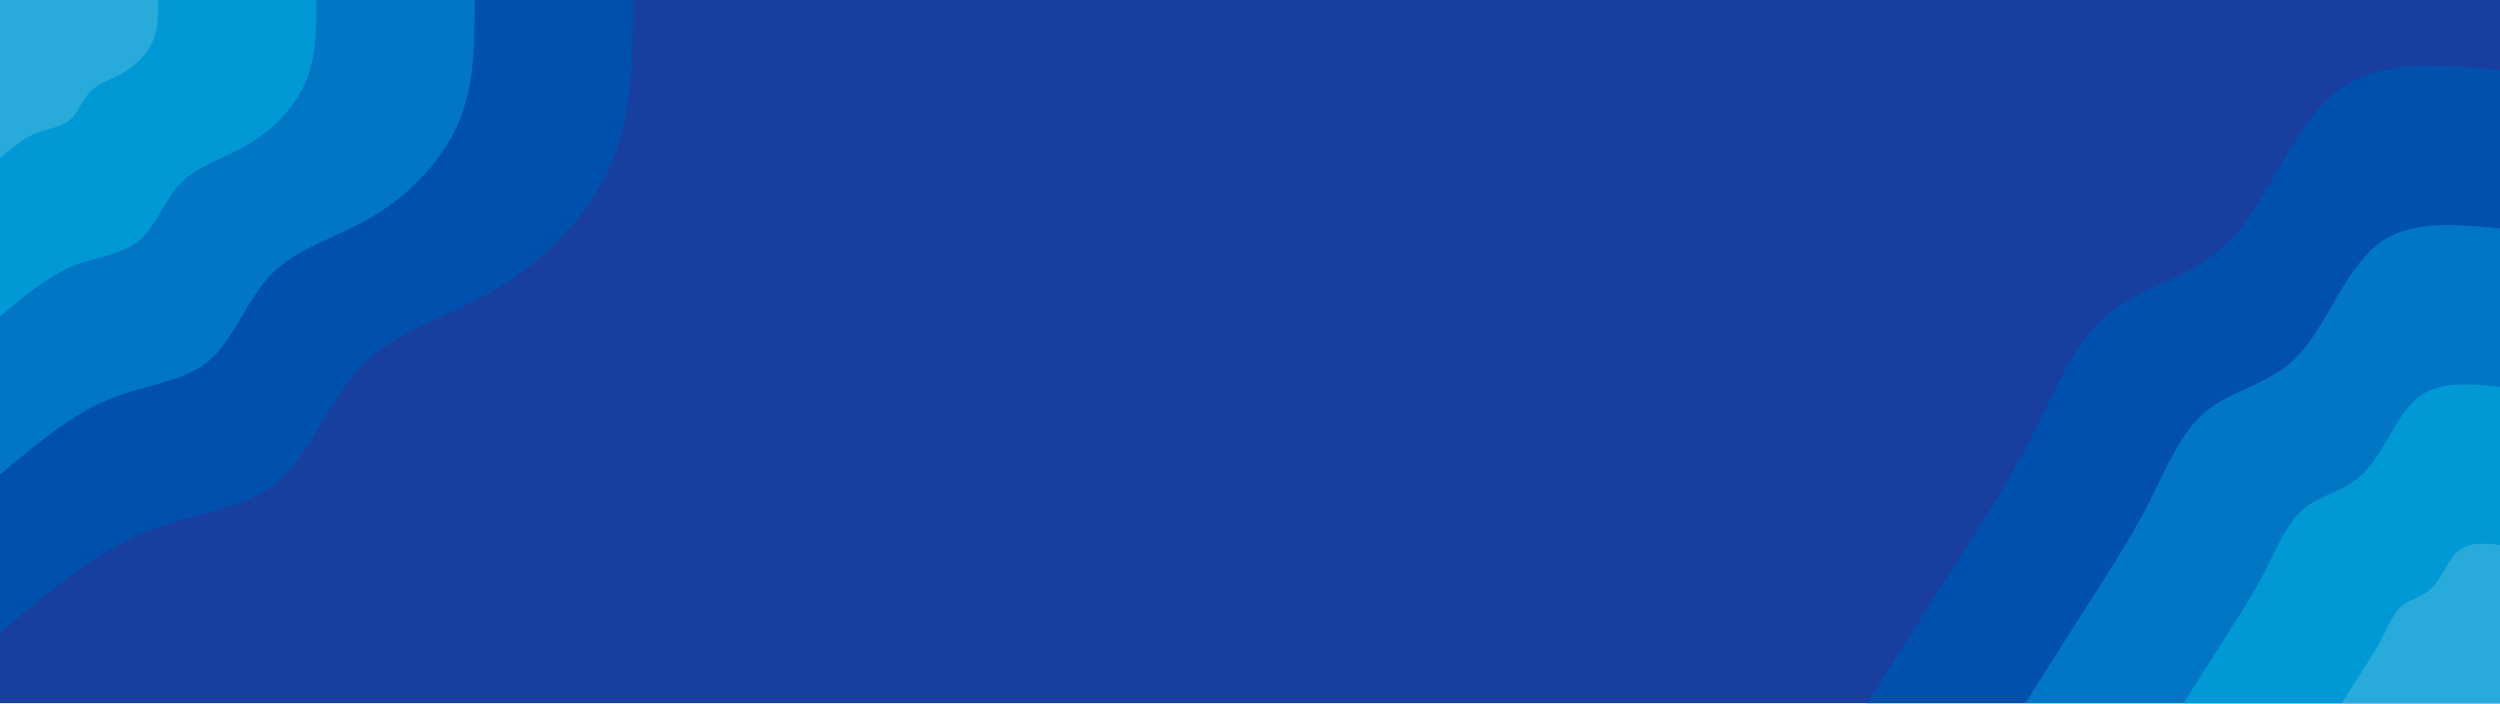
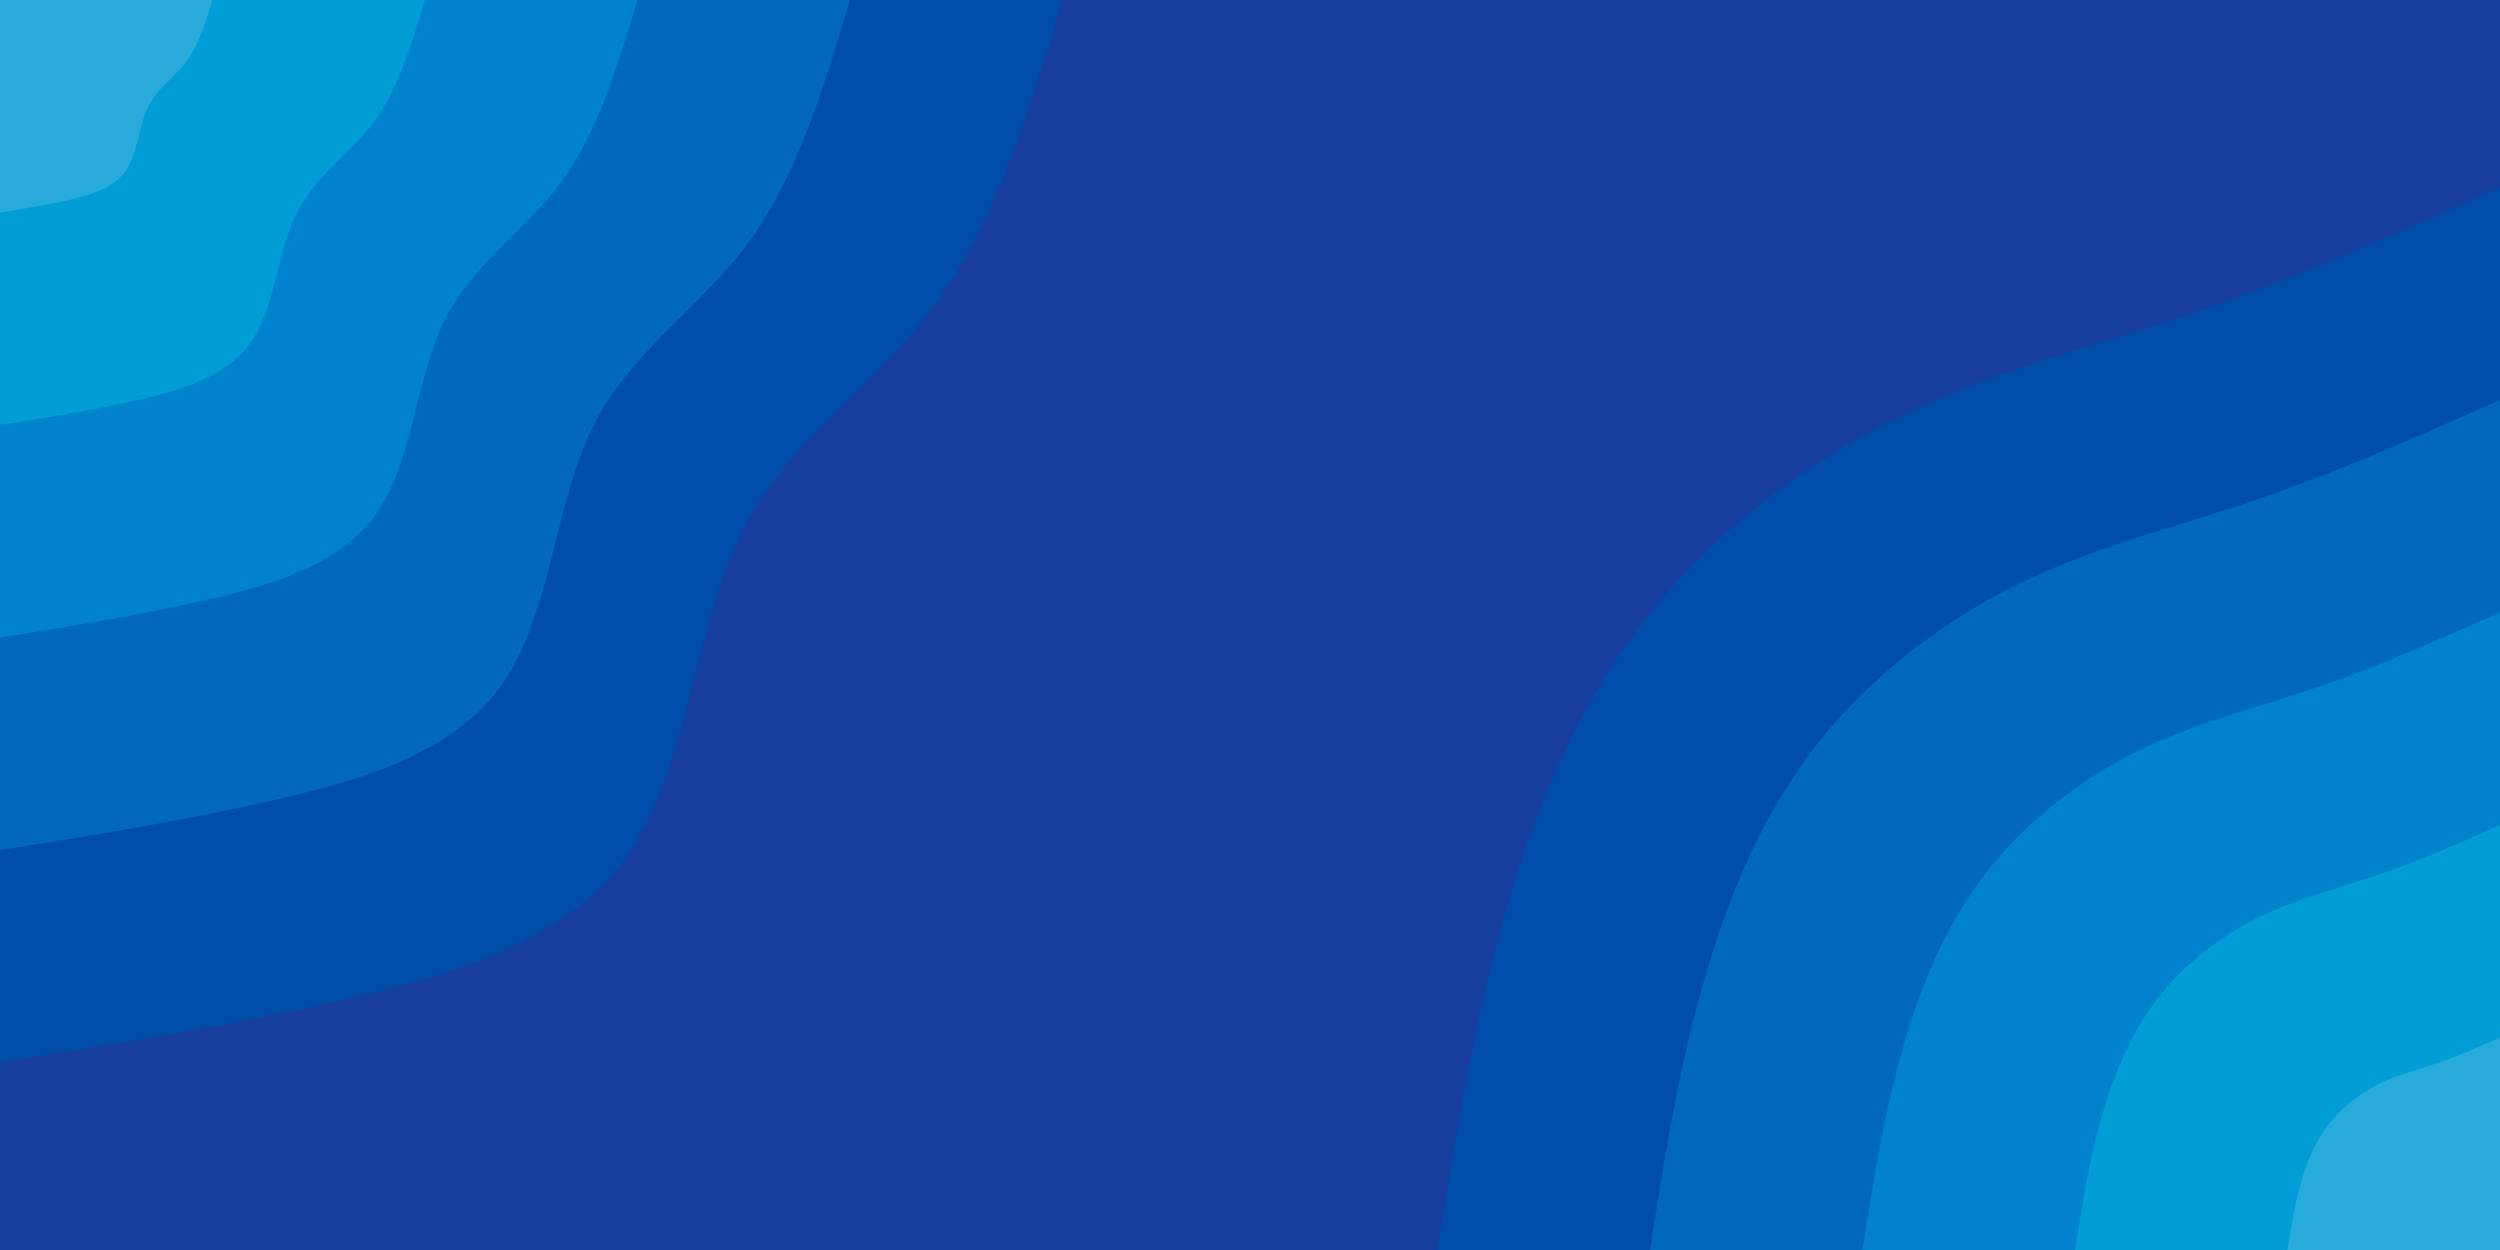
- <svg xmlns="http://www.w3.org/2000/svg" id="visual" viewBox="0 0 1920 540" width="1920" height="540" version="1.1">
-   <rect x="0" y="0" width="1920" height="540" fill="#183E9F" />
+ <svg xmlns="http://www.w3.org/2000/svg" id="visual" viewBox="0 0 900 450" width="900" height="450" version="1.1">
+   <rect x="0" y="0" width="900" height="450" fill="#183E9F" />
  <defs>
-     <linearGradient id="grad1_0" x1="71.9%" y1="100%" x2="100%" y2="0%">
-       <stop offset="-21.111%" stop-color="#28aadb" stop-opacity="1" />
-       <stop offset="121.111%" stop-color="#28aadb" stop-opacity="1" />
+     <linearGradient id="grad1_0" x1="50%" y1="100%" x2="100%" y2="0%">
+       <stop offset="10%" stop-color="#28aadb" stop-opacity="1" />
+       <stop offset="90%" stop-color="#28aadb" stop-opacity="1" />
    </linearGradient>
  </defs>
  <defs>
-     <linearGradient id="grad1_1" x1="71.9%" y1="100%" x2="100%" y2="0%">
-       <stop offset="-21.111%" stop-color="#28aadb" stop-opacity="1" />
-       <stop offset="121.111%" stop-color="#0088ce" stop-opacity="1" />
+     <linearGradient id="grad1_1" x1="50%" y1="100%" x2="100%" y2="0%">
+       <stop offset="10%" stop-color="#28aadb" stop-opacity="1" />
+       <stop offset="90%" stop-color="#0090d1" stop-opacity="1" />
    </linearGradient>
  </defs>
  <defs>
-     <linearGradient id="grad1_2" x1="71.9%" y1="100%" x2="100%" y2="0%">
-       <stop offset="-21.111%" stop-color="#0064bb" stop-opacity="1" />
-       <stop offset="121.111%" stop-color="#0088ce" stop-opacity="1" />
+     <linearGradient id="grad1_2" x1="50%" y1="100%" x2="100%" y2="0%">
+       <stop offset="10%" stop-color="#0076c5" stop-opacity="1" />
+       <stop offset="90%" stop-color="#0090d1" stop-opacity="1" />
    </linearGradient>
  </defs>
  <defs>
-     <linearGradient id="grad1_3" x1="71.9%" y1="100%" x2="100%" y2="0%">
-       <stop offset="-21.111%" stop-color="#0064bb" stop-opacity="1" />
-       <stop offset="121.111%" stop-color="#183e9f" stop-opacity="1" />
+     <linearGradient id="grad1_3" x1="50%" y1="100%" x2="100%" y2="0%">
+       <stop offset="10%" stop-color="#0076c5" stop-opacity="1" />
+       <stop offset="90%" stop-color="#005bb5" stop-opacity="1" />
    </linearGradient>
  </defs>
  <defs>
-     <linearGradient id="grad2_0" x1="0%" y1="100%" x2="28.1%" y2="0%">
-       <stop offset="-21.111%" stop-color="#28aadb" stop-opacity="1" />
-       <stop offset="121.111%" stop-color="#28aadb" stop-opacity="1" />
+     <linearGradient id="grad1_4" x1="50%" y1="100%" x2="100%" y2="0%">
+       <stop offset="10%" stop-color="#183e9f" stop-opacity="1" />
+       <stop offset="90%" stop-color="#005bb5" stop-opacity="1" />
    </linearGradient>
  </defs>
  <defs>
-     <linearGradient id="grad2_1" x1="0%" y1="100%" x2="28.1%" y2="0%">
-       <stop offset="-21.111%" stop-color="#0088ce" stop-opacity="1" />
-       <stop offset="121.111%" stop-color="#28aadb" stop-opacity="1" />
+     <linearGradient id="grad2_0" x1="0%" y1="100%" x2="50%" y2="0%">
+       <stop offset="10%" stop-color="#28aadb" stop-opacity="1" />
+       <stop offset="90%" stop-color="#28aadb" stop-opacity="1" />
    </linearGradient>
  </defs>
  <defs>
-     <linearGradient id="grad2_2" x1="0%" y1="100%" x2="28.1%" y2="0%">
-       <stop offset="-21.111%" stop-color="#0088ce" stop-opacity="1" />
-       <stop offset="121.111%" stop-color="#0064bb" stop-opacity="1" />
+     <linearGradient id="grad2_1" x1="0%" y1="100%" x2="50%" y2="0%">
+       <stop offset="10%" stop-color="#0090d1" stop-opacity="1" />
+       <stop offset="90%" stop-color="#28aadb" stop-opacity="1" />
    </linearGradient>
  </defs>
  <defs>
-     <linearGradient id="grad2_3" x1="0%" y1="100%" x2="28.1%" y2="0%">
-       <stop offset="-21.111%" stop-color="#183e9f" stop-opacity="1" />
-       <stop offset="121.111%" stop-color="#0064bb" stop-opacity="1" />
+     <linearGradient id="grad2_2" x1="0%" y1="100%" x2="50%" y2="0%">
+       <stop offset="10%" stop-color="#0090d1" stop-opacity="1" />
+       <stop offset="90%" stop-color="#0076c5" stop-opacity="1" />
    </linearGradient>
  </defs>
-   <g transform="translate(1920, 540)">
-     <path d="M-486 0C-461.4 -38.8 -436.9 -77.6 -415.3 -111.3C-393.8 -145 -375.3 -173.7 -358.5 -207C-341.7 -240.3 -326.6 -278.3 -299.8 -299.8C-273 -321.3 -234.6 -326.2 -206 -356.8C-177.4 -387.4 -158.5 -443.6 -125.8 -469.4C-93.1 -495.2 -46.5 -490.6 0 -486L0 0Z" fill="#0051ae" />
-     <path d="M-364.5 0C-346.1 -29.1 -327.7 -58.2 -311.5 -83.5C-295.4 -108.8 -281.5 -130.3 -268.9 -155.3C-256.3 -180.2 -244.9 -208.8 -224.9 -224.9C-204.8 -241 -176 -244.7 -154.5 -267.6C-133 -290.5 -118.9 -332.7 -94.3 -352.1C-69.8 -371.4 -34.9 -368 0 -364.5L0 0Z" fill="#0076c5" />
-     <path d="M-243 0C-230.7 -19.4 -218.4 -38.8 -207.7 -55.6C-196.9 -72.5 -187.7 -86.8 -179.3 -103.5C-170.9 -120.2 -163.3 -139.2 -149.9 -149.9C-136.5 -160.6 -117.3 -163.1 -103 -178.4C-88.7 -193.7 -79.2 -221.8 -62.9 -234.7C-46.5 -247.6 -23.3 -245.3 0 -243L0 0Z" fill="#0099d5" />
-     <path d="M-121.5 0C-115.4 -9.7 -109.2 -19.4 -103.8 -27.8C-98.5 -36.3 -93.8 -43.4 -89.6 -51.8C-85.4 -60.1 -81.6 -69.6 -75 -75C-68.3 -80.3 -58.7 -81.6 -51.5 -89.2C-44.3 -96.8 -39.6 -110.9 -31.4 -117.4C-23.3 -123.8 -11.6 -122.7 0 -121.5L0 0Z" fill="#28aadb" />
+   <defs>
+     <linearGradient id="grad2_3" x1="0%" y1="100%" x2="50%" y2="0%">
+       <stop offset="10%" stop-color="#005bb5" stop-opacity="1" />
+       <stop offset="90%" stop-color="#0076c5" stop-opacity="1" />
+     </linearGradient>
+   </defs>
+   <defs>
+     <linearGradient id="grad2_4" x1="0%" y1="100%" x2="50%" y2="0%">
+       <stop offset="10%" stop-color="#005bb5" stop-opacity="1" />
+       <stop offset="90%" stop-color="#183e9f" stop-opacity="1" />
+     </linearGradient>
+   </defs>
+   <g transform="translate(900, 450)">
+     <path d="M-382.5 0C-376.3 -39.2 -370.2 -78.3 -359.5 -116.8C-348.8 -155.3 -333.6 -193.1 -309.4 -224.8C-285.3 -256.5 -252.2 -282.2 -217.5 -299.3C-182.7 -316.5 -146.2 -325.2 -109.7 -337.6C-73.2 -350.1 -36.6 -366.3 0 -382.5L0 0Z" fill="#004daa" />
+     <path d="M-306 0C-301.1 -31.3 -296.2 -62.7 -287.6 -93.4C-279 -124.2 -266.9 -154.5 -247.6 -179.9C-228.2 -205.2 -201.8 -225.7 -174 -239.5C-146.2 -253.2 -117 -260.1 -87.8 -270.1C-58.5 -280.1 -29.3 -293 0 -306L0 0Z" fill="#0069bd" />
+     <path d="M-229.5 0C-225.8 -23.5 -222.1 -47 -215.7 -70.1C-209.3 -93.2 -200.2 -115.9 -185.7 -134.9C-171.2 -153.9 -151.3 -169.3 -130.5 -179.6C-109.6 -189.9 -87.7 -195.1 -65.8 -202.6C-43.9 -210 -22 -219.8 0 -229.5L0 0Z" fill="#0083cc" />
+     <path d="M-153 0C-150.5 -15.7 -148.1 -31.3 -143.8 -46.7C-139.5 -62.1 -133.4 -77.2 -123.8 -89.9C-114.1 -102.6 -100.9 -112.9 -87 -119.7C-73.1 -126.6 -58.5 -130.1 -43.9 -135.1C-29.3 -140 -14.6 -146.5 0 -153L0 0Z" fill="#009dd6" />
+     <path d="M-76.5 0C-75.3 -7.8 -74 -15.7 -71.9 -23.4C-69.8 -31.1 -66.7 -38.6 -61.9 -45C-57.1 -51.3 -50.4 -56.4 -43.5 -59.9C-36.5 -63.3 -29.2 -65 -21.9 -67.5C-14.6 -70 -7.3 -73.3 0 -76.5L0 0Z" fill="#28aadb" />
  </g>
  <g transform="translate(0, 0)">
-     <path d="M486 0C486 43.5 486.1 86.9 469.4 125.8C452.8 164.6 419.5 198.9 382.8 221C346 243.1 305.9 253.1 279.3 279.3C252.7 305.5 239.8 347.8 213.5 369.8C187.2 391.8 147.5 393.6 109.7 409.6C71.9 425.5 36 455.8 0 486L0 0Z" fill="#0051ae" />
-     <path d="M364.5 0C364.5 32.6 364.6 65.2 352.1 94.3C339.6 123.5 314.6 149.2 287.1 165.7C259.5 182.3 229.4 189.9 209.5 209.5C189.6 229.1 179.8 260.8 160.1 277.3C140.4 293.9 110.7 295.2 82.3 307.2C53.9 319.2 27 341.8 0 364.5L0 0Z" fill="#0076c5" />
-     <path d="M243 0C243 21.7 243 43.5 234.7 62.9C226.4 82.3 209.8 99.4 191.4 110.5C173 121.6 152.9 126.6 139.7 139.7C126.4 152.7 119.9 173.9 106.8 184.9C93.6 195.9 73.8 196.8 54.9 204.8C36 212.8 18 227.9 0 243L0 0Z" fill="#0099d5" />
-     <path d="M121.5 0C121.5 10.9 121.5 21.7 117.4 31.4C113.2 41.2 104.9 49.7 95.7 55.2C86.5 60.8 76.5 63.3 69.8 69.8C63.2 76.4 59.9 86.9 53.4 92.4C46.8 98 36.9 98.4 27.4 102.4C18 106.4 9 113.9 0 121.5L0 0Z" fill="#28aadb" />
+     <path d="M382.5 0C370.5 39.9 358.6 79.7 336.7 109.4C314.8 139.1 283 158.5 266.2 193.4C249.4 228.2 247.6 278.4 224.8 309.4C202.1 340.5 158.4 352.4 117.4 361.4C76.5 370.4 38.2 376.4 0 382.5L0 0Z" fill="#004daa" />
+     <path d="M306 0C296.4 31.9 286.9 63.8 269.3 87.5C251.8 111.3 226.4 126.8 212.9 154.7C199.5 182.6 198.1 222.7 179.9 247.6C161.7 272.4 126.7 281.9 93.9 289.1C61.2 296.3 30.6 301.2 0 306L0 0Z" fill="#0069bd" />
+     <path d="M229.5 0C222.3 23.9 215.1 47.8 202 65.6C188.9 83.4 169.8 95.1 159.7 116C149.6 136.9 148.5 167 134.9 185.7C121.3 204.3 95 211.4 70.5 216.8C45.9 222.2 22.9 225.9 0 229.5L0 0Z" fill="#0083cc" />
+     <path d="M153 0C148.2 15.9 143.4 31.9 134.7 43.8C125.9 55.6 113.2 63.4 106.5 77.4C99.7 91.3 99 111.4 89.9 123.8C80.8 136.2 63.4 141 47 144.6C30.6 148.2 15.3 150.6 0 153L0 0Z" fill="#009dd6" />
+     <path d="M76.5 0C74.1 8 71.7 15.9 67.3 21.9C63 27.8 56.6 31.7 53.2 38.7C49.9 45.6 49.5 55.7 45 61.9C40.4 68.1 31.7 70.5 23.5 72.3C15.3 74.1 7.6 75.3 0 76.5L0 0Z" fill="#28aadb" />
  </g>
</svg>
